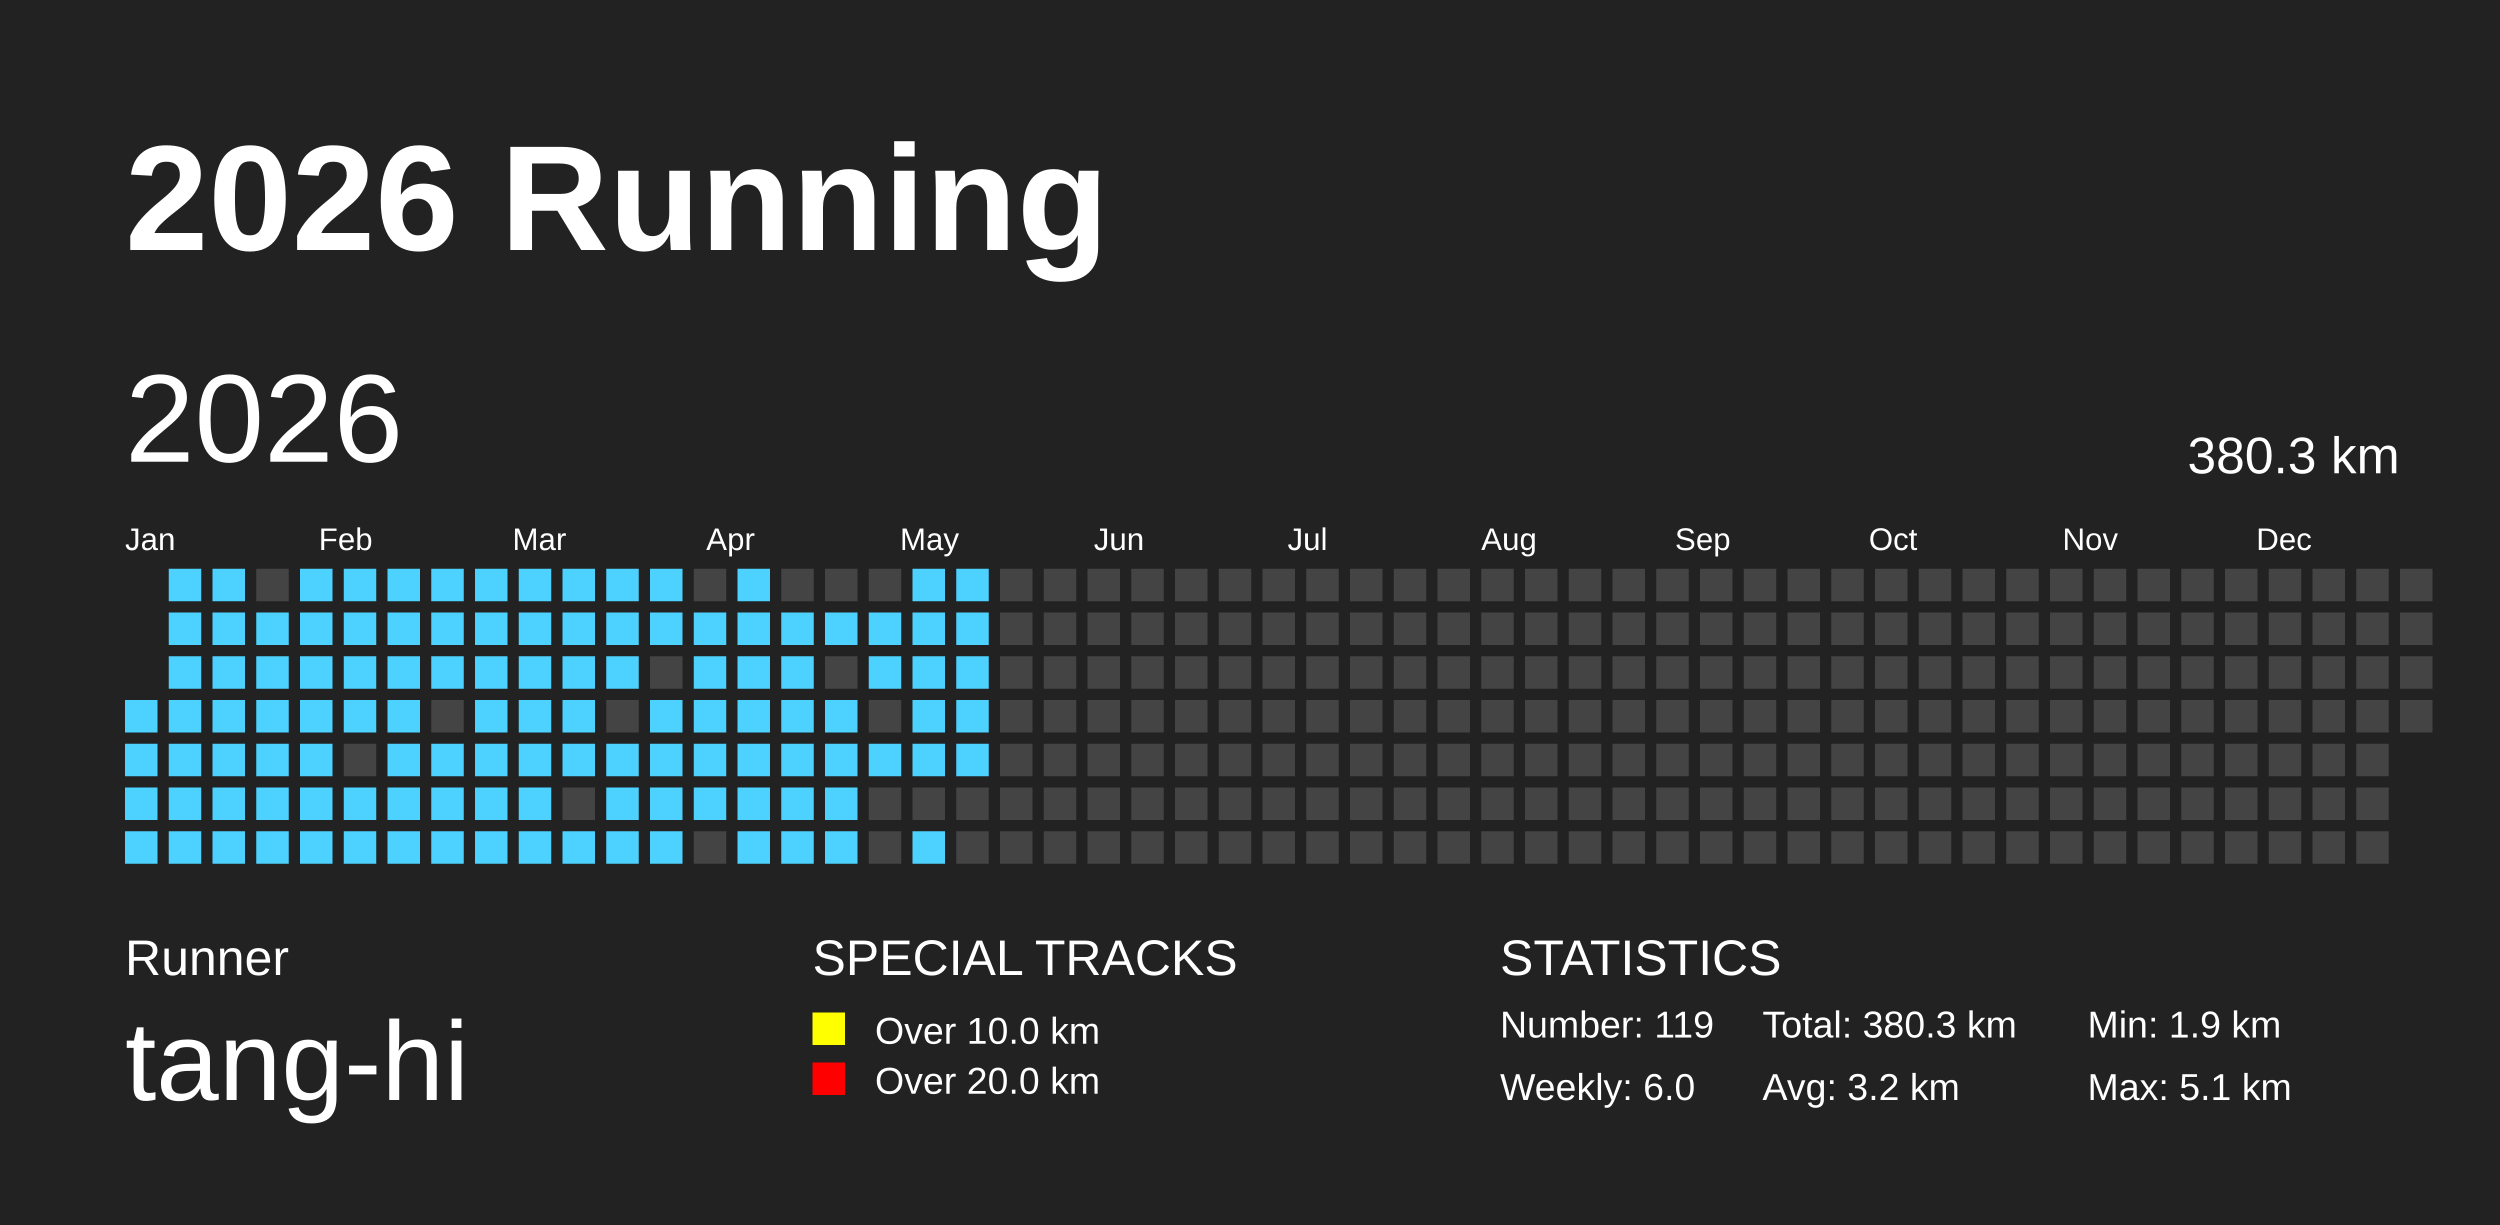
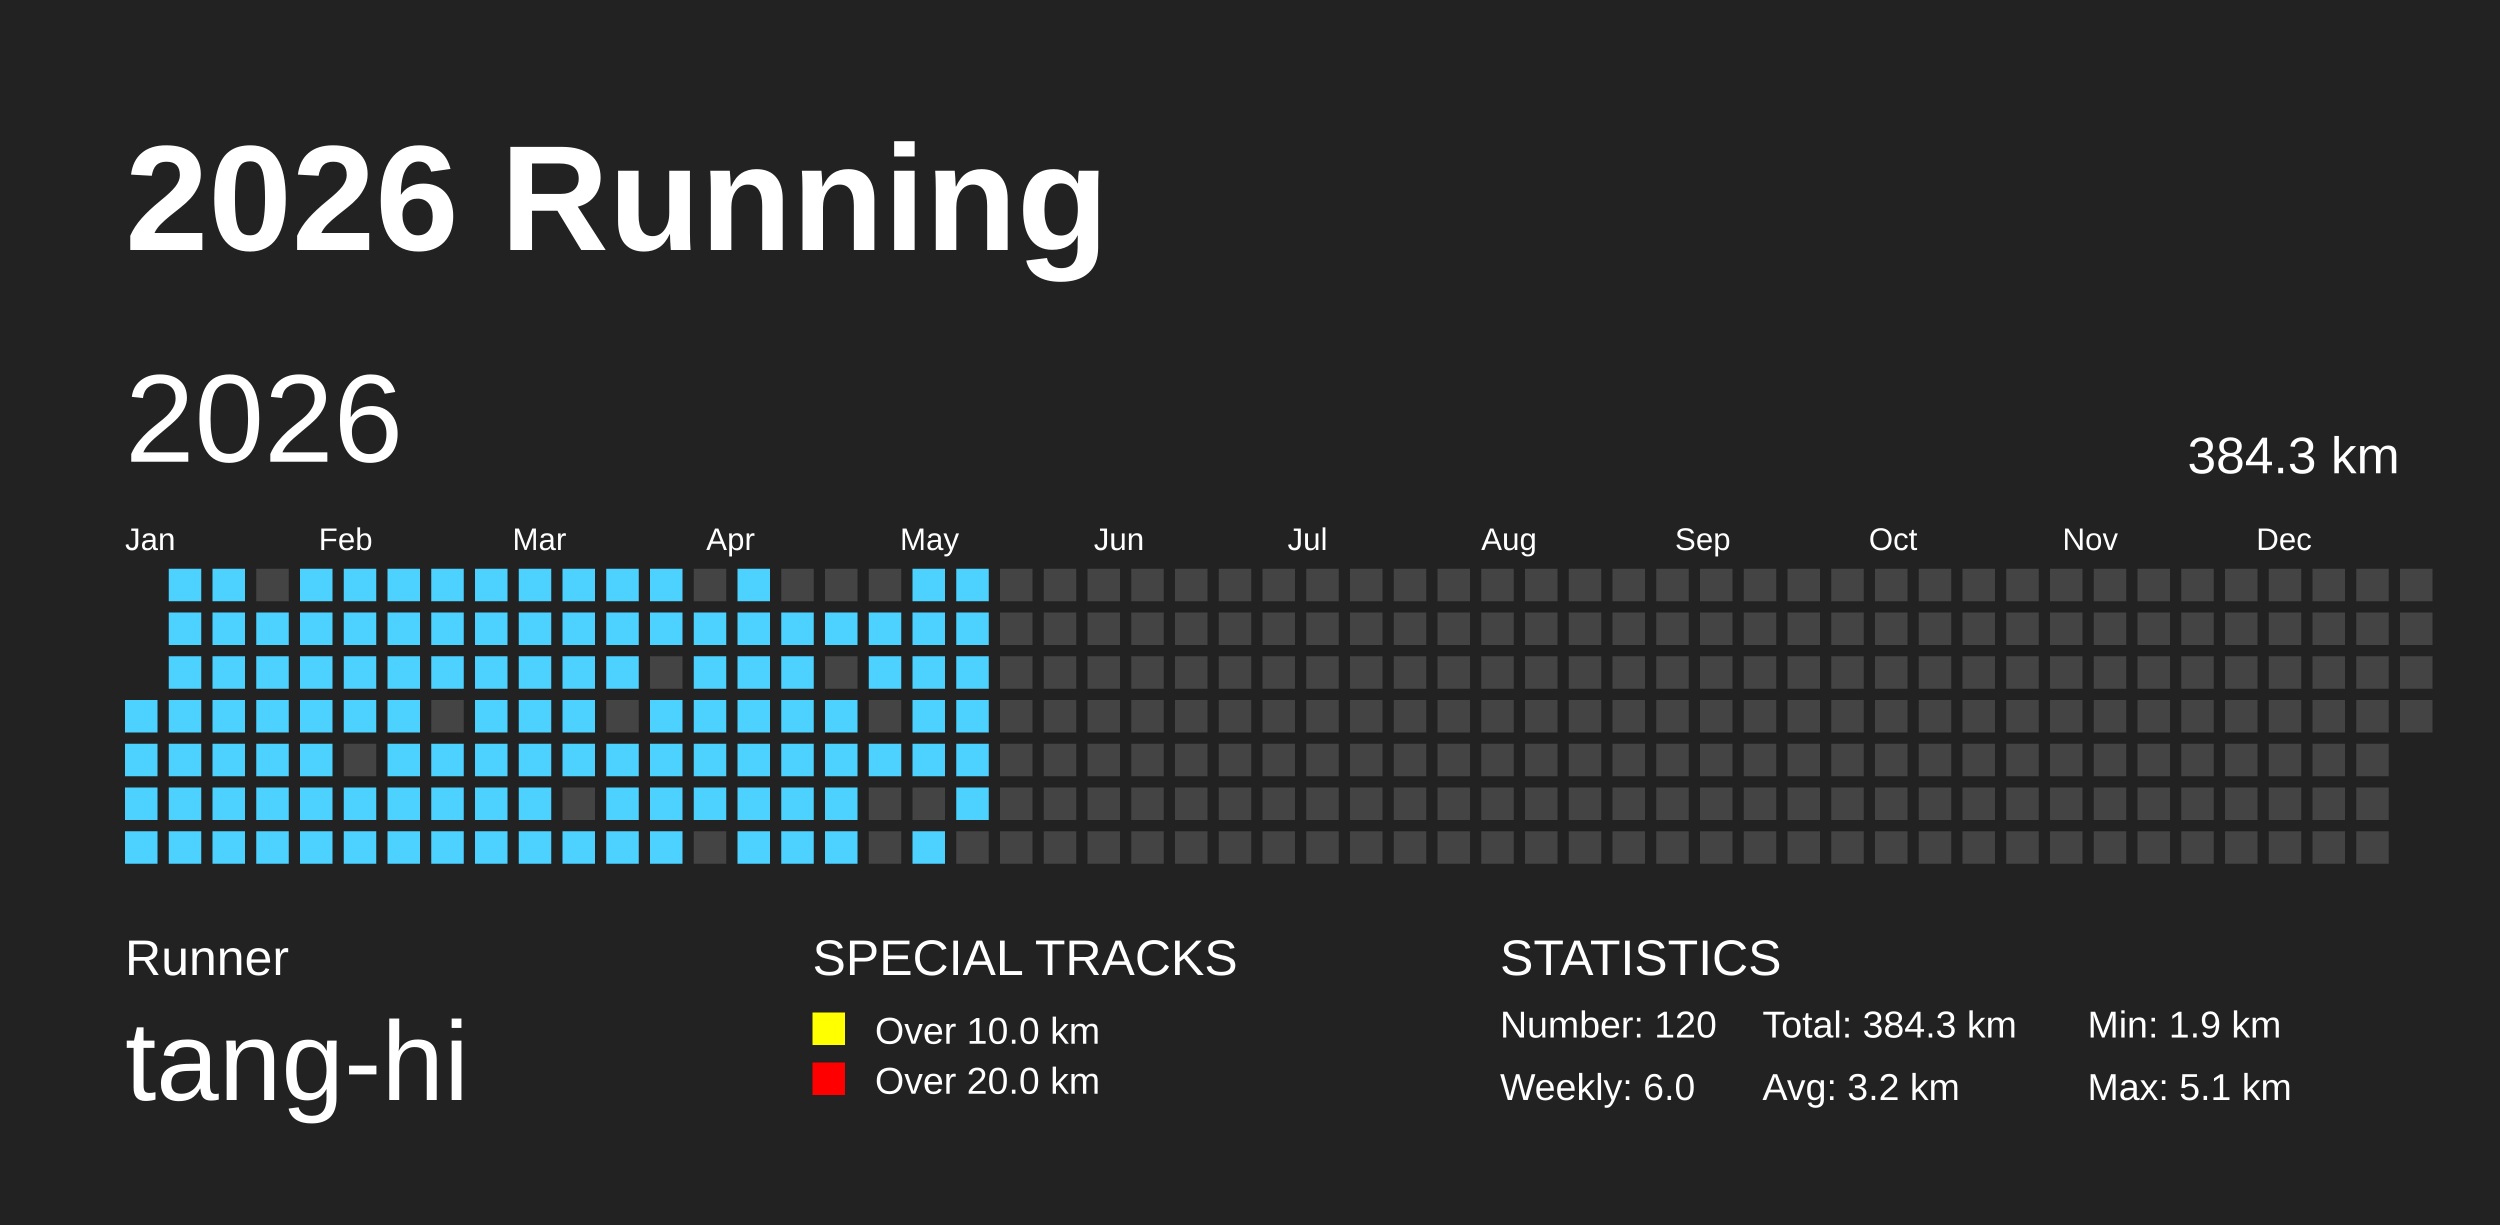
<svg xmlns="http://www.w3.org/2000/svg" baseProfile="full" height="98mm" version="1.1" viewBox="0,0,200,98" width="200mm">
  <defs />
  <rect fill="#222222" height="98" width="200" x="0" y="0" />
  <text fill="#FFFFFF" style="font-size:12px; font-family:Arial; font-weight:bold;" x="10" y="20">2026 Running</text>
  <text fill="#FFFFFF" style="font-size:4px; font-family:Arial" x="10" y="78">Runner</text>
  <text fill="#FFFFFF" style="font-size:9px; font-family:Arial" x="10" y="88">tang-hi</text>
  <text fill="#FFFFFF" style="font-size:4px; font-family:Arial" x="65" y="78">SPECIAL TRACKS</text>
  <rect fill="yellow" height="2.6" width="2.6" x="65" y="81" />
  <text fill="#FFFFFF" style="font-size:3px; font-family:Arial" x="70" y="83.5">Over 10.0 km</text>
  <rect fill="red" height="2.6" width="2.6" x="65" y="85" />
  <text fill="#FFFFFF" style="font-size:3px; font-family:Arial" x="70" y="87.5">Over 20.0 km</text>
  <text fill="#FFFFFF" style="font-size:4px; font-family:Arial" x="120" y="78">STATISTICS</text>
-   <text fill="#FFFFFF" style="font-size:3px; font-family:Arial" x="120" y="83">Number: 119</text>
+   <text fill="#FFFFFF" style="font-size:3px; font-family:Arial" x="120" y="83">Number: 120</text>
  <text fill="#FFFFFF" style="font-size:3px; font-family:Arial" x="120" y="88">Weekly: 6.0</text>
-   <text fill="#FFFFFF" style="font-size:3px; font-family:Arial" x="141" y="83">Total: 380.3 km</text>
+   <text fill="#FFFFFF" style="font-size:3px; font-family:Arial" x="141" y="83">Total: 384.3 km</text>
  <text fill="#FFFFFF" style="font-size:3px; font-family:Arial" x="141" y="88">Avg: 3.2 km</text>
  <text fill="#FFFFFF" style="font-size:3px; font-family:Arial" x="167" y="83">Min: 1.9 km</text>
  <text fill="#FFFFFF" style="font-size:3px; font-family:Arial" x="167" y="88">Max: 5.1 km</text>
  <text dominant-baseline="hanging" fill="#FFFFFF" style="font-size:10.0px; font-family:Arial;" x="10" y="30">2026</text>
-   <text dominant-baseline="hanging" fill="#FFFFFF" style="font-size:4.125px; font-family:Arial;" x="175" y="35">380.3 km</text>
+   <text dominant-baseline="hanging" fill="#FFFFFF" style="font-size:4.125px; font-family:Arial;" x="175" y="35">384.3 km</text>
  <text fill="#FFFFFF" style="font-size:2.5px; font-family:Arial" x="10.0" y="44">Jan</text>
  <text fill="#FFFFFF" style="font-size:2.5px; font-family:Arial" x="25.5" y="44">Feb</text>
  <text fill="#FFFFFF" style="font-size:2.5px; font-family:Arial" x="41.0" y="44">Mar</text>
  <text fill="#FFFFFF" style="font-size:2.5px; font-family:Arial" x="56.5" y="44">Apr</text>
  <text fill="#FFFFFF" style="font-size:2.5px; font-family:Arial" x="72.0" y="44">May</text>
  <text fill="#FFFFFF" style="font-size:2.5px; font-family:Arial" x="87.5" y="44">Jun</text>
  <text fill="#FFFFFF" style="font-size:2.5px; font-family:Arial" x="103.0" y="44">Jul</text>
  <text fill="#FFFFFF" style="font-size:2.5px; font-family:Arial" x="118.5" y="44">Aug</text>
  <text fill="#FFFFFF" style="font-size:2.5px; font-family:Arial" x="134.0" y="44">Sep</text>
  <text fill="#FFFFFF" style="font-size:2.5px; font-family:Arial" x="149.5" y="44">Oct</text>
  <text fill="#FFFFFF" style="font-size:2.5px; font-family:Arial" x="165.0" y="44">Nov</text>
  <text fill="#FFFFFF" style="font-size:2.5px; font-family:Arial" x="180.5" y="44">Dec</text>
  <rect fill="#4DD2FF" height="2.6" width="2.6" x="10.0" y="56.0" />
  <rect fill="#4DD2FF" height="2.6" width="2.6" x="10.0" y="59.5" />
  <rect fill="#4DD2FF" height="2.6" width="2.6" x="10.0" y="63.0" />
  <rect fill="#4DD2FF" height="2.6" width="2.6" x="10.0" y="66.5" />
  <rect fill="#4DD2FF" height="2.6" width="2.6" x="13.5" y="45.5" />
  <rect fill="#4DD2FF" height="2.6" width="2.6" x="13.5" y="49.0" />
  <rect fill="#4DD2FF" height="2.6" width="2.6" x="13.5" y="52.5" />
  <rect fill="#4DD2FF" height="2.6" width="2.6" x="13.5" y="56.0" />
  <rect fill="#4DD2FF" height="2.6" width="2.6" x="13.5" y="59.5" />
  <rect fill="#4DD2FF" height="2.6" width="2.6" x="13.5" y="63.0" />
  <rect fill="#4DD2FF" height="2.6" width="2.6" x="13.5" y="66.5" />
  <rect fill="#4DD2FF" height="2.6" width="2.6" x="17.0" y="45.5" />
  <rect fill="#4DD2FF" height="2.6" width="2.6" x="17.0" y="49.0" />
  <rect fill="#4DD2FF" height="2.6" width="2.6" x="17.0" y="52.5" />
  <rect fill="#4DD2FF" height="2.6" width="2.6" x="17.0" y="56.0" />
  <rect fill="#4DD2FF" height="2.6" width="2.6" x="17.0" y="59.5" />
  <rect fill="#4DD2FF" height="2.6" width="2.6" x="17.0" y="63.0" />
  <rect fill="#4DD2FF" height="2.6" width="2.6" x="17.0" y="66.5" />
  <rect fill="#444444" height="2.6" width="2.6" x="20.5" y="45.5" />
  <rect fill="#4DD2FF" height="2.6" width="2.6" x="20.5" y="49.0" />
  <rect fill="#4DD2FF" height="2.6" width="2.6" x="20.5" y="52.5" />
  <rect fill="#4DD2FF" height="2.6" width="2.6" x="20.5" y="56.0" />
  <rect fill="#4DD2FF" height="2.6" width="2.6" x="20.5" y="59.5" />
  <rect fill="#4DD2FF" height="2.6" width="2.6" x="20.5" y="63.0" />
  <rect fill="#4DD2FF" height="2.6" width="2.6" x="20.5" y="66.5" />
  <rect fill="#4DD2FF" height="2.6" width="2.6" x="24.0" y="45.5" />
  <rect fill="#4DD2FF" height="2.6" width="2.6" x="24.0" y="49.0" />
  <rect fill="#4DD2FF" height="2.6" width="2.6" x="24.0" y="52.5" />
  <rect fill="#4DD2FF" height="2.6" width="2.6" x="24.0" y="56.0" />
  <rect fill="#4DD2FF" height="2.6" width="2.6" x="24.0" y="59.5" />
  <rect fill="#4DD2FF" height="2.6" width="2.6" x="24.0" y="63.0" />
  <rect fill="#4DD2FF" height="2.6" width="2.6" x="24.0" y="66.5" />
  <rect fill="#4DD2FF" height="2.6" width="2.6" x="27.5" y="45.5" />
  <rect fill="#4DD2FF" height="2.6" width="2.6" x="27.5" y="49.0" />
  <rect fill="#4DD2FF" height="2.6" width="2.6" x="27.5" y="52.5" />
  <rect fill="#4DD2FF" height="2.6" width="2.6" x="27.5" y="56.0" />
  <rect fill="#444444" height="2.6" width="2.6" x="27.5" y="59.5" />
  <rect fill="#4DD2FF" height="2.6" width="2.6" x="27.5" y="63.0" />
  <rect fill="#4DD2FF" height="2.6" width="2.6" x="27.5" y="66.5" />
  <rect fill="#4DD2FF" height="2.6" width="2.6" x="31.0" y="45.5" />
  <rect fill="#4DD2FF" height="2.6" width="2.6" x="31.0" y="49.0" />
  <rect fill="#4DD2FF" height="2.6" width="2.6" x="31.0" y="52.5" />
  <rect fill="#4DD2FF" height="2.6" width="2.6" x="31.0" y="56.0" />
  <rect fill="#4DD2FF" height="2.6" width="2.6" x="31.0" y="59.5" />
  <rect fill="#4DD2FF" height="2.6" width="2.6" x="31.0" y="63.0" />
  <rect fill="#4DD2FF" height="2.6" width="2.6" x="31.0" y="66.5" />
  <rect fill="#4DD2FF" height="2.6" width="2.6" x="34.5" y="45.5" />
  <rect fill="#4DD2FF" height="2.6" width="2.6" x="34.5" y="49.0" />
  <rect fill="#4DD2FF" height="2.6" width="2.6" x="34.5" y="52.5" />
  <rect fill="#444444" height="2.6" width="2.6" x="34.5" y="56.0" />
  <rect fill="#4DD2FF" height="2.6" width="2.6" x="34.5" y="59.5" />
  <rect fill="#4DD2FF" height="2.6" width="2.6" x="34.5" y="63.0" />
  <rect fill="#4DD2FF" height="2.6" width="2.6" x="34.5" y="66.5" />
  <rect fill="#4DD2FF" height="2.6" width="2.6" x="38.0" y="45.5" />
  <rect fill="#4DD2FF" height="2.6" width="2.6" x="38.0" y="49.0" />
  <rect fill="#4DD2FF" height="2.6" width="2.6" x="38.0" y="52.5" />
  <rect fill="#4DD2FF" height="2.6" width="2.6" x="38.0" y="56.0" />
  <rect fill="#4DD2FF" height="2.6" width="2.6" x="38.0" y="59.5" />
  <rect fill="#4DD2FF" height="2.6" width="2.6" x="38.0" y="63.0" />
  <rect fill="#4DD2FF" height="2.6" width="2.6" x="38.0" y="66.5" />
  <rect fill="#4DD2FF" height="2.6" width="2.6" x="41.5" y="45.5" />
  <rect fill="#4DD2FF" height="2.6" width="2.6" x="41.5" y="49.0" />
  <rect fill="#4DD2FF" height="2.6" width="2.6" x="41.5" y="52.5" />
  <rect fill="#4DD2FF" height="2.6" width="2.6" x="41.5" y="56.0" />
  <rect fill="#4DD2FF" height="2.6" width="2.6" x="41.5" y="59.5" />
  <rect fill="#4DD2FF" height="2.6" width="2.6" x="41.5" y="63.0" />
  <rect fill="#4DD2FF" height="2.6" width="2.6" x="41.5" y="66.5" />
  <rect fill="#4DD2FF" height="2.6" width="2.6" x="45.0" y="45.5" />
  <rect fill="#4DD2FF" height="2.6" width="2.6" x="45.0" y="49.0" />
  <rect fill="#4DD2FF" height="2.6" width="2.6" x="45.0" y="52.5" />
  <rect fill="#4DD2FF" height="2.6" width="2.6" x="45.0" y="56.0" />
  <rect fill="#4DD2FF" height="2.6" width="2.6" x="45.0" y="59.5" />
  <rect fill="#444444" height="2.6" width="2.6" x="45.0" y="63.0" />
  <rect fill="#4DD2FF" height="2.6" width="2.6" x="45.0" y="66.5" />
  <rect fill="#4DD2FF" height="2.6" width="2.6" x="48.5" y="45.5" />
  <rect fill="#4DD2FF" height="2.6" width="2.6" x="48.5" y="49.0" />
  <rect fill="#4DD2FF" height="2.6" width="2.6" x="48.5" y="52.5" />
  <rect fill="#444444" height="2.6" width="2.6" x="48.5" y="56.0" />
  <rect fill="#4DD2FF" height="2.6" width="2.6" x="48.5" y="59.5" />
  <rect fill="#4DD2FF" height="2.6" width="2.6" x="48.5" y="63.0" />
  <rect fill="#4DD2FF" height="2.6" width="2.6" x="48.5" y="66.5" />
  <rect fill="#4DD2FF" height="2.6" width="2.6" x="52.0" y="45.5" />
  <rect fill="#4DD2FF" height="2.6" width="2.6" x="52.0" y="49.0" />
  <rect fill="#444444" height="2.6" width="2.6" x="52.0" y="52.5" />
  <rect fill="#4DD2FF" height="2.6" width="2.6" x="52.0" y="56.0" />
  <rect fill="#4DD2FF" height="2.6" width="2.6" x="52.0" y="59.5" />
  <rect fill="#4DD2FF" height="2.6" width="2.6" x="52.0" y="63.0" />
  <rect fill="#4DD2FF" height="2.6" width="2.6" x="52.0" y="66.5" />
  <rect fill="#444444" height="2.6" width="2.6" x="55.5" y="45.5" />
  <rect fill="#4DD2FF" height="2.6" width="2.6" x="55.5" y="49.0" />
  <rect fill="#4DD2FF" height="2.6" width="2.6" x="55.5" y="52.5" />
  <rect fill="#4DD2FF" height="2.6" width="2.6" x="55.5" y="56.0" />
  <rect fill="#4DD2FF" height="2.6" width="2.6" x="55.5" y="59.5" />
  <rect fill="#4DD2FF" height="2.6" width="2.6" x="55.5" y="63.0" />
  <rect fill="#444444" height="2.6" width="2.6" x="55.5" y="66.5" />
  <rect fill="#4DD2FF" height="2.6" width="2.6" x="59.0" y="45.5" />
  <rect fill="#4DD2FF" height="2.6" width="2.6" x="59.0" y="49.0" />
  <rect fill="#4DD2FF" height="2.6" width="2.6" x="59.0" y="52.5" />
  <rect fill="#4DD2FF" height="2.6" width="2.6" x="59.0" y="56.0" />
  <rect fill="#4DD2FF" height="2.6" width="2.6" x="59.0" y="59.5" />
  <rect fill="#4DD2FF" height="2.6" width="2.6" x="59.0" y="63.0" />
  <rect fill="#4DD2FF" height="2.6" width="2.6" x="59.0" y="66.5" />
  <rect fill="#444444" height="2.6" width="2.6" x="62.5" y="45.5" />
  <rect fill="#4DD2FF" height="2.6" width="2.6" x="62.5" y="49.0" />
  <rect fill="#4DD2FF" height="2.6" width="2.6" x="62.5" y="52.5" />
  <rect fill="#4DD2FF" height="2.6" width="2.6" x="62.5" y="56.0" />
  <rect fill="#4DD2FF" height="2.6" width="2.6" x="62.5" y="59.5" />
  <rect fill="#4DD2FF" height="2.6" width="2.6" x="62.5" y="63.0" />
  <rect fill="#4DD2FF" height="2.6" width="2.6" x="62.5" y="66.5" />
  <rect fill="#444444" height="2.6" width="2.6" x="66.0" y="45.5" />
  <rect fill="#4DD2FF" height="2.6" width="2.6" x="66.0" y="49.0" />
  <rect fill="#444444" height="2.6" width="2.6" x="66.0" y="52.5" />
  <rect fill="#4DD2FF" height="2.6" width="2.6" x="66.0" y="56.0" />
  <rect fill="#4DD2FF" height="2.6" width="2.6" x="66.0" y="59.5" />
  <rect fill="#4DD2FF" height="2.6" width="2.6" x="66.0" y="63.0" />
  <rect fill="#4DD2FF" height="2.6" width="2.6" x="66.0" y="66.5" />
  <rect fill="#444444" height="2.6" width="2.6" x="69.5" y="45.5" />
  <rect fill="#4DD2FF" height="2.6" width="2.6" x="69.5" y="49.0" />
  <rect fill="#4DD2FF" height="2.6" width="2.6" x="69.5" y="52.5" />
  <rect fill="#444444" height="2.6" width="2.6" x="69.5" y="56.0" />
  <rect fill="#4DD2FF" height="2.6" width="2.6" x="69.5" y="59.5" />
  <rect fill="#444444" height="2.6" width="2.6" x="69.5" y="63.0" />
  <rect fill="#444444" height="2.6" width="2.6" x="69.5" y="66.5" />
  <rect fill="#4DD2FF" height="2.6" width="2.6" x="73.0" y="45.5" />
  <rect fill="#4DD2FF" height="2.6" width="2.6" x="73.0" y="49.0" />
  <rect fill="#4DD2FF" height="2.6" width="2.6" x="73.0" y="52.5" />
  <rect fill="#4DD2FF" height="2.6" width="2.6" x="73.0" y="56.0" />
  <rect fill="#4DD2FF" height="2.6" width="2.6" x="73.0" y="59.5" />
  <rect fill="#444444" height="2.6" width="2.6" x="73.0" y="63.0" />
  <rect fill="#4DD2FF" height="2.6" width="2.6" x="73.0" y="66.5" />
  <rect fill="#4DD2FF" height="2.6" width="2.6" x="76.5" y="45.5" />
  <rect fill="#4DD2FF" height="2.6" width="2.6" x="76.5" y="49.0" />
  <rect fill="#4DD2FF" height="2.6" width="2.6" x="76.5" y="52.5" />
  <rect fill="#4DD2FF" height="2.6" width="2.6" x="76.5" y="56.0" />
  <rect fill="#4DD2FF" height="2.6" width="2.6" x="76.5" y="59.5" />
-   <rect fill="#444444" height="2.6" width="2.6" x="76.5" y="63.0" />
+   <rect fill="#4DD2FF" height="2.6" width="2.6" x="76.5" y="63.0" />
  <rect fill="#444444" height="2.6" width="2.6" x="76.5" y="66.5" />
  <rect fill="#444444" height="2.6" width="2.6" x="80.0" y="45.5" />
  <rect fill="#444444" height="2.6" width="2.6" x="80.0" y="49.0" />
  <rect fill="#444444" height="2.6" width="2.6" x="80.0" y="52.5" />
  <rect fill="#444444" height="2.6" width="2.6" x="80.0" y="56.0" />
  <rect fill="#444444" height="2.6" width="2.6" x="80.0" y="59.5" />
  <rect fill="#444444" height="2.6" width="2.6" x="80.0" y="63.0" />
  <rect fill="#444444" height="2.6" width="2.6" x="80.0" y="66.5" />
  <rect fill="#444444" height="2.6" width="2.6" x="83.5" y="45.5" />
  <rect fill="#444444" height="2.6" width="2.6" x="83.5" y="49.0" />
  <rect fill="#444444" height="2.6" width="2.6" x="83.5" y="52.5" />
  <rect fill="#444444" height="2.6" width="2.6" x="83.5" y="56.0" />
  <rect fill="#444444" height="2.6" width="2.6" x="83.5" y="59.5" />
  <rect fill="#444444" height="2.6" width="2.6" x="83.5" y="63.0" />
  <rect fill="#444444" height="2.6" width="2.6" x="83.5" y="66.5" />
  <rect fill="#444444" height="2.6" width="2.6" x="87.0" y="45.5" />
  <rect fill="#444444" height="2.6" width="2.6" x="87.0" y="49.0" />
  <rect fill="#444444" height="2.6" width="2.6" x="87.0" y="52.5" />
  <rect fill="#444444" height="2.6" width="2.6" x="87.0" y="56.0" />
  <rect fill="#444444" height="2.6" width="2.6" x="87.0" y="59.5" />
  <rect fill="#444444" height="2.6" width="2.6" x="87.0" y="63.0" />
  <rect fill="#444444" height="2.6" width="2.6" x="87.0" y="66.5" />
  <rect fill="#444444" height="2.6" width="2.6" x="90.5" y="45.5" />
  <rect fill="#444444" height="2.6" width="2.6" x="90.5" y="49.0" />
  <rect fill="#444444" height="2.6" width="2.6" x="90.5" y="52.5" />
  <rect fill="#444444" height="2.6" width="2.6" x="90.5" y="56.0" />
  <rect fill="#444444" height="2.6" width="2.6" x="90.5" y="59.5" />
  <rect fill="#444444" height="2.6" width="2.6" x="90.5" y="63.0" />
  <rect fill="#444444" height="2.6" width="2.6" x="90.5" y="66.5" />
  <rect fill="#444444" height="2.6" width="2.6" x="94.0" y="45.5" />
  <rect fill="#444444" height="2.6" width="2.6" x="94.0" y="49.0" />
  <rect fill="#444444" height="2.6" width="2.6" x="94.0" y="52.5" />
  <rect fill="#444444" height="2.6" width="2.6" x="94.0" y="56.0" />
  <rect fill="#444444" height="2.6" width="2.6" x="94.0" y="59.5" />
  <rect fill="#444444" height="2.6" width="2.6" x="94.0" y="63.0" />
  <rect fill="#444444" height="2.6" width="2.6" x="94.0" y="66.5" />
  <rect fill="#444444" height="2.6" width="2.6" x="97.5" y="45.5" />
  <rect fill="#444444" height="2.6" width="2.6" x="97.5" y="49.0" />
  <rect fill="#444444" height="2.6" width="2.6" x="97.5" y="52.5" />
  <rect fill="#444444" height="2.6" width="2.6" x="97.5" y="56.0" />
  <rect fill="#444444" height="2.6" width="2.6" x="97.5" y="59.5" />
  <rect fill="#444444" height="2.6" width="2.6" x="97.5" y="63.0" />
  <rect fill="#444444" height="2.6" width="2.6" x="97.5" y="66.5" />
  <rect fill="#444444" height="2.6" width="2.6" x="101.0" y="45.5" />
  <rect fill="#444444" height="2.6" width="2.6" x="101.0" y="49.0" />
  <rect fill="#444444" height="2.6" width="2.6" x="101.0" y="52.5" />
  <rect fill="#444444" height="2.6" width="2.6" x="101.0" y="56.0" />
  <rect fill="#444444" height="2.6" width="2.6" x="101.0" y="59.5" />
  <rect fill="#444444" height="2.6" width="2.6" x="101.0" y="63.0" />
  <rect fill="#444444" height="2.6" width="2.6" x="101.0" y="66.5" />
  <rect fill="#444444" height="2.6" width="2.6" x="104.5" y="45.5" />
  <rect fill="#444444" height="2.6" width="2.6" x="104.5" y="49.0" />
  <rect fill="#444444" height="2.6" width="2.6" x="104.5" y="52.5" />
  <rect fill="#444444" height="2.6" width="2.6" x="104.5" y="56.0" />
  <rect fill="#444444" height="2.6" width="2.6" x="104.5" y="59.5" />
  <rect fill="#444444" height="2.6" width="2.6" x="104.5" y="63.0" />
  <rect fill="#444444" height="2.6" width="2.6" x="104.5" y="66.5" />
  <rect fill="#444444" height="2.6" width="2.6" x="108.0" y="45.5" />
  <rect fill="#444444" height="2.6" width="2.6" x="108.0" y="49.0" />
  <rect fill="#444444" height="2.6" width="2.6" x="108.0" y="52.5" />
  <rect fill="#444444" height="2.6" width="2.6" x="108.0" y="56.0" />
  <rect fill="#444444" height="2.6" width="2.6" x="108.0" y="59.5" />
  <rect fill="#444444" height="2.6" width="2.6" x="108.0" y="63.0" />
  <rect fill="#444444" height="2.6" width="2.6" x="108.0" y="66.5" />
  <rect fill="#444444" height="2.6" width="2.6" x="111.5" y="45.5" />
  <rect fill="#444444" height="2.6" width="2.6" x="111.5" y="49.0" />
  <rect fill="#444444" height="2.6" width="2.6" x="111.5" y="52.5" />
  <rect fill="#444444" height="2.6" width="2.6" x="111.5" y="56.0" />
  <rect fill="#444444" height="2.6" width="2.6" x="111.5" y="59.5" />
  <rect fill="#444444" height="2.6" width="2.6" x="111.5" y="63.0" />
  <rect fill="#444444" height="2.6" width="2.6" x="111.5" y="66.5" />
  <rect fill="#444444" height="2.6" width="2.6" x="115.0" y="45.5" />
  <rect fill="#444444" height="2.6" width="2.6" x="115.0" y="49.0" />
  <rect fill="#444444" height="2.6" width="2.6" x="115.0" y="52.5" />
  <rect fill="#444444" height="2.6" width="2.6" x="115.0" y="56.0" />
  <rect fill="#444444" height="2.6" width="2.6" x="115.0" y="59.5" />
  <rect fill="#444444" height="2.6" width="2.6" x="115.0" y="63.0" />
  <rect fill="#444444" height="2.6" width="2.6" x="115.0" y="66.5" />
  <rect fill="#444444" height="2.6" width="2.6" x="118.5" y="45.5" />
  <rect fill="#444444" height="2.6" width="2.6" x="118.5" y="49.0" />
  <rect fill="#444444" height="2.6" width="2.6" x="118.5" y="52.5" />
  <rect fill="#444444" height="2.6" width="2.6" x="118.5" y="56.0" />
  <rect fill="#444444" height="2.6" width="2.6" x="118.5" y="59.5" />
  <rect fill="#444444" height="2.6" width="2.6" x="118.5" y="63.0" />
  <rect fill="#444444" height="2.6" width="2.6" x="118.5" y="66.5" />
  <rect fill="#444444" height="2.6" width="2.6" x="122.0" y="45.5" />
  <rect fill="#444444" height="2.6" width="2.6" x="122.0" y="49.0" />
  <rect fill="#444444" height="2.6" width="2.6" x="122.0" y="52.5" />
  <rect fill="#444444" height="2.6" width="2.6" x="122.0" y="56.0" />
  <rect fill="#444444" height="2.6" width="2.6" x="122.0" y="59.5" />
  <rect fill="#444444" height="2.6" width="2.6" x="122.0" y="63.0" />
  <rect fill="#444444" height="2.6" width="2.6" x="122.0" y="66.5" />
  <rect fill="#444444" height="2.6" width="2.6" x="125.5" y="45.5" />
  <rect fill="#444444" height="2.6" width="2.6" x="125.5" y="49.0" />
  <rect fill="#444444" height="2.6" width="2.6" x="125.5" y="52.5" />
  <rect fill="#444444" height="2.6" width="2.6" x="125.5" y="56.0" />
  <rect fill="#444444" height="2.6" width="2.6" x="125.5" y="59.5" />
  <rect fill="#444444" height="2.6" width="2.6" x="125.5" y="63.0" />
  <rect fill="#444444" height="2.6" width="2.6" x="125.5" y="66.5" />
  <rect fill="#444444" height="2.6" width="2.6" x="129.0" y="45.5" />
  <rect fill="#444444" height="2.6" width="2.6" x="129.0" y="49.0" />
  <rect fill="#444444" height="2.6" width="2.6" x="129.0" y="52.5" />
  <rect fill="#444444" height="2.6" width="2.6" x="129.0" y="56.0" />
  <rect fill="#444444" height="2.6" width="2.6" x="129.0" y="59.5" />
  <rect fill="#444444" height="2.6" width="2.6" x="129.0" y="63.0" />
  <rect fill="#444444" height="2.6" width="2.6" x="129.0" y="66.5" />
  <rect fill="#444444" height="2.6" width="2.6" x="132.5" y="45.5" />
  <rect fill="#444444" height="2.6" width="2.6" x="132.5" y="49.0" />
  <rect fill="#444444" height="2.6" width="2.6" x="132.5" y="52.5" />
  <rect fill="#444444" height="2.6" width="2.6" x="132.5" y="56.0" />
  <rect fill="#444444" height="2.6" width="2.6" x="132.5" y="59.5" />
  <rect fill="#444444" height="2.6" width="2.6" x="132.5" y="63.0" />
  <rect fill="#444444" height="2.6" width="2.6" x="132.5" y="66.5" />
  <rect fill="#444444" height="2.6" width="2.6" x="136.0" y="45.5" />
  <rect fill="#444444" height="2.6" width="2.6" x="136.0" y="49.0" />
  <rect fill="#444444" height="2.6" width="2.6" x="136.0" y="52.5" />
  <rect fill="#444444" height="2.6" width="2.6" x="136.0" y="56.0" />
  <rect fill="#444444" height="2.6" width="2.6" x="136.0" y="59.5" />
  <rect fill="#444444" height="2.6" width="2.6" x="136.0" y="63.0" />
  <rect fill="#444444" height="2.6" width="2.6" x="136.0" y="66.5" />
  <rect fill="#444444" height="2.6" width="2.6" x="139.5" y="45.5" />
  <rect fill="#444444" height="2.6" width="2.6" x="139.5" y="49.0" />
  <rect fill="#444444" height="2.6" width="2.6" x="139.5" y="52.5" />
  <rect fill="#444444" height="2.6" width="2.6" x="139.5" y="56.0" />
  <rect fill="#444444" height="2.6" width="2.6" x="139.5" y="59.5" />
  <rect fill="#444444" height="2.6" width="2.6" x="139.5" y="63.0" />
  <rect fill="#444444" height="2.6" width="2.6" x="139.5" y="66.5" />
  <rect fill="#444444" height="2.6" width="2.6" x="143.0" y="45.5" />
  <rect fill="#444444" height="2.6" width="2.6" x="143.0" y="49.0" />
  <rect fill="#444444" height="2.6" width="2.6" x="143.0" y="52.5" />
  <rect fill="#444444" height="2.6" width="2.6" x="143.0" y="56.0" />
  <rect fill="#444444" height="2.6" width="2.6" x="143.0" y="59.5" />
  <rect fill="#444444" height="2.6" width="2.6" x="143.0" y="63.0" />
  <rect fill="#444444" height="2.6" width="2.6" x="143.0" y="66.5" />
  <rect fill="#444444" height="2.6" width="2.6" x="146.5" y="45.5" />
  <rect fill="#444444" height="2.6" width="2.6" x="146.5" y="49.0" />
  <rect fill="#444444" height="2.6" width="2.6" x="146.5" y="52.5" />
  <rect fill="#444444" height="2.6" width="2.6" x="146.5" y="56.0" />
  <rect fill="#444444" height="2.6" width="2.6" x="146.5" y="59.5" />
  <rect fill="#444444" height="2.6" width="2.6" x="146.5" y="63.0" />
  <rect fill="#444444" height="2.6" width="2.6" x="146.5" y="66.5" />
  <rect fill="#444444" height="2.6" width="2.6" x="150.0" y="45.5" />
  <rect fill="#444444" height="2.6" width="2.6" x="150.0" y="49.0" />
  <rect fill="#444444" height="2.6" width="2.6" x="150.0" y="52.5" />
  <rect fill="#444444" height="2.6" width="2.6" x="150.0" y="56.0" />
  <rect fill="#444444" height="2.6" width="2.6" x="150.0" y="59.5" />
  <rect fill="#444444" height="2.6" width="2.6" x="150.0" y="63.0" />
  <rect fill="#444444" height="2.6" width="2.6" x="150.0" y="66.5" />
  <rect fill="#444444" height="2.6" width="2.6" x="153.5" y="45.5" />
  <rect fill="#444444" height="2.6" width="2.6" x="153.5" y="49.0" />
  <rect fill="#444444" height="2.6" width="2.6" x="153.5" y="52.5" />
  <rect fill="#444444" height="2.6" width="2.6" x="153.5" y="56.0" />
  <rect fill="#444444" height="2.6" width="2.6" x="153.5" y="59.5" />
  <rect fill="#444444" height="2.6" width="2.6" x="153.5" y="63.0" />
  <rect fill="#444444" height="2.6" width="2.6" x="153.5" y="66.5" />
  <rect fill="#444444" height="2.6" width="2.6" x="157.0" y="45.5" />
  <rect fill="#444444" height="2.6" width="2.6" x="157.0" y="49.0" />
  <rect fill="#444444" height="2.6" width="2.6" x="157.0" y="52.5" />
  <rect fill="#444444" height="2.6" width="2.6" x="157.0" y="56.0" />
  <rect fill="#444444" height="2.6" width="2.6" x="157.0" y="59.5" />
  <rect fill="#444444" height="2.6" width="2.6" x="157.0" y="63.0" />
  <rect fill="#444444" height="2.6" width="2.6" x="157.0" y="66.5" />
  <rect fill="#444444" height="2.6" width="2.6" x="160.5" y="45.5" />
  <rect fill="#444444" height="2.6" width="2.6" x="160.5" y="49.0" />
  <rect fill="#444444" height="2.6" width="2.6" x="160.5" y="52.5" />
  <rect fill="#444444" height="2.6" width="2.6" x="160.5" y="56.0" />
  <rect fill="#444444" height="2.6" width="2.6" x="160.5" y="59.5" />
  <rect fill="#444444" height="2.6" width="2.6" x="160.5" y="63.0" />
  <rect fill="#444444" height="2.6" width="2.6" x="160.5" y="66.5" />
  <rect fill="#444444" height="2.6" width="2.6" x="164.0" y="45.5" />
  <rect fill="#444444" height="2.6" width="2.6" x="164.0" y="49.0" />
  <rect fill="#444444" height="2.6" width="2.6" x="164.0" y="52.5" />
  <rect fill="#444444" height="2.6" width="2.6" x="164.0" y="56.0" />
  <rect fill="#444444" height="2.6" width="2.6" x="164.0" y="59.5" />
  <rect fill="#444444" height="2.6" width="2.6" x="164.0" y="63.0" />
  <rect fill="#444444" height="2.6" width="2.6" x="164.0" y="66.5" />
  <rect fill="#444444" height="2.6" width="2.6" x="167.5" y="45.5" />
  <rect fill="#444444" height="2.6" width="2.6" x="167.5" y="49.0" />
  <rect fill="#444444" height="2.6" width="2.6" x="167.5" y="52.5" />
  <rect fill="#444444" height="2.6" width="2.6" x="167.5" y="56.0" />
  <rect fill="#444444" height="2.6" width="2.6" x="167.5" y="59.5" />
  <rect fill="#444444" height="2.6" width="2.6" x="167.5" y="63.0" />
  <rect fill="#444444" height="2.6" width="2.6" x="167.5" y="66.5" />
  <rect fill="#444444" height="2.6" width="2.6" x="171.0" y="45.5" />
  <rect fill="#444444" height="2.6" width="2.6" x="171.0" y="49.0" />
  <rect fill="#444444" height="2.6" width="2.6" x="171.0" y="52.5" />
  <rect fill="#444444" height="2.6" width="2.6" x="171.0" y="56.0" />
  <rect fill="#444444" height="2.6" width="2.6" x="171.0" y="59.5" />
  <rect fill="#444444" height="2.6" width="2.6" x="171.0" y="63.0" />
  <rect fill="#444444" height="2.6" width="2.6" x="171.0" y="66.5" />
  <rect fill="#444444" height="2.6" width="2.6" x="174.5" y="45.5" />
  <rect fill="#444444" height="2.6" width="2.6" x="174.5" y="49.0" />
  <rect fill="#444444" height="2.6" width="2.6" x="174.5" y="52.5" />
  <rect fill="#444444" height="2.6" width="2.6" x="174.5" y="56.0" />
  <rect fill="#444444" height="2.6" width="2.6" x="174.5" y="59.5" />
  <rect fill="#444444" height="2.6" width="2.6" x="174.5" y="63.0" />
  <rect fill="#444444" height="2.6" width="2.6" x="174.5" y="66.5" />
  <rect fill="#444444" height="2.6" width="2.6" x="178.0" y="45.5" />
  <rect fill="#444444" height="2.6" width="2.6" x="178.0" y="49.0" />
  <rect fill="#444444" height="2.6" width="2.6" x="178.0" y="52.5" />
  <rect fill="#444444" height="2.6" width="2.6" x="178.0" y="56.0" />
  <rect fill="#444444" height="2.6" width="2.6" x="178.0" y="59.5" />
  <rect fill="#444444" height="2.6" width="2.6" x="178.0" y="63.0" />
  <rect fill="#444444" height="2.6" width="2.6" x="178.0" y="66.5" />
  <rect fill="#444444" height="2.6" width="2.6" x="181.5" y="45.5" />
  <rect fill="#444444" height="2.6" width="2.6" x="181.5" y="49.0" />
  <rect fill="#444444" height="2.6" width="2.6" x="181.5" y="52.5" />
  <rect fill="#444444" height="2.6" width="2.6" x="181.5" y="56.0" />
  <rect fill="#444444" height="2.6" width="2.6" x="181.5" y="59.5" />
  <rect fill="#444444" height="2.6" width="2.6" x="181.5" y="63.0" />
  <rect fill="#444444" height="2.6" width="2.6" x="181.5" y="66.5" />
  <rect fill="#444444" height="2.6" width="2.6" x="185.0" y="45.5" />
  <rect fill="#444444" height="2.6" width="2.6" x="185.0" y="49.0" />
  <rect fill="#444444" height="2.6" width="2.6" x="185.0" y="52.5" />
  <rect fill="#444444" height="2.6" width="2.6" x="185.0" y="56.0" />
  <rect fill="#444444" height="2.6" width="2.6" x="185.0" y="59.5" />
  <rect fill="#444444" height="2.6" width="2.6" x="185.0" y="63.0" />
  <rect fill="#444444" height="2.6" width="2.6" x="185.0" y="66.5" />
  <rect fill="#444444" height="2.6" width="2.6" x="188.5" y="45.5" />
  <rect fill="#444444" height="2.6" width="2.6" x="188.5" y="49.0" />
  <rect fill="#444444" height="2.6" width="2.6" x="188.5" y="52.5" />
  <rect fill="#444444" height="2.6" width="2.6" x="188.5" y="56.0" />
  <rect fill="#444444" height="2.6" width="2.6" x="188.5" y="59.5" />
  <rect fill="#444444" height="2.6" width="2.6" x="188.5" y="63.0" />
  <rect fill="#444444" height="2.6" width="2.6" x="188.5" y="66.5" />
  <rect fill="#444444" height="2.6" width="2.6" x="192.0" y="45.5" />
  <rect fill="#444444" height="2.6" width="2.6" x="192.0" y="49.0" />
  <rect fill="#444444" height="2.6" width="2.6" x="192.0" y="52.5" />
  <rect fill="#444444" height="2.6" width="2.6" x="192.0" y="56.0" />
</svg>
